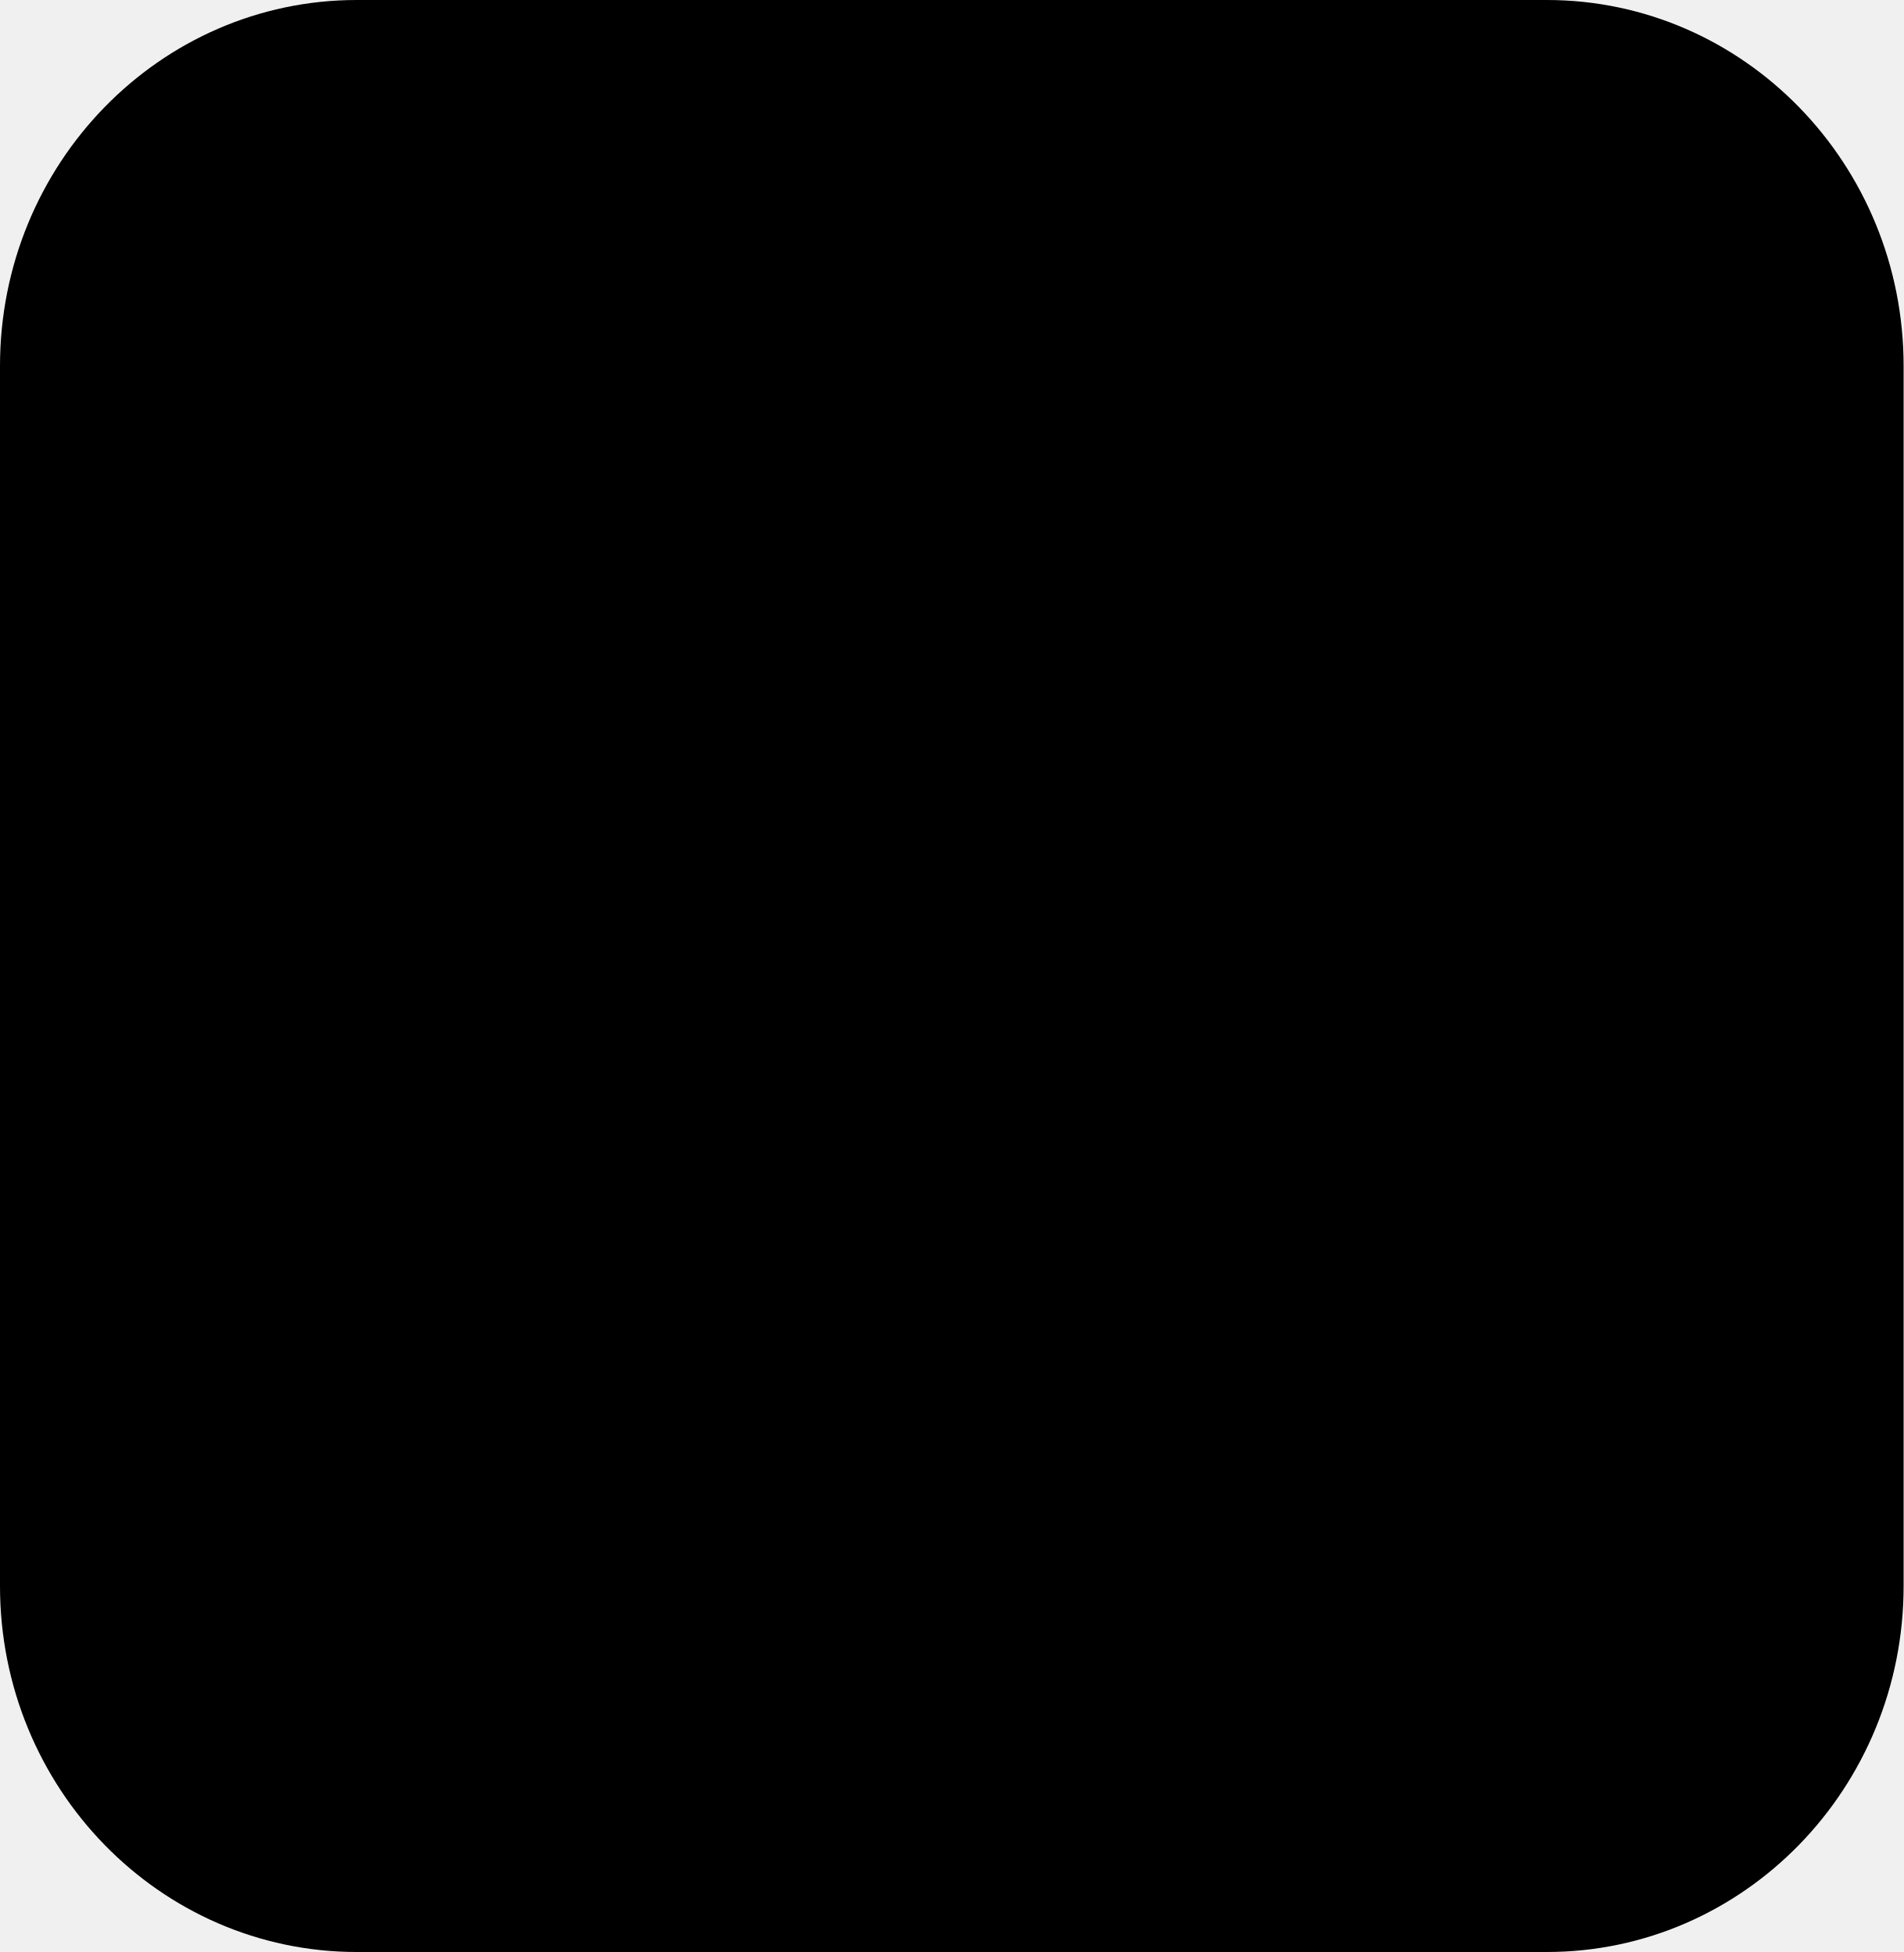
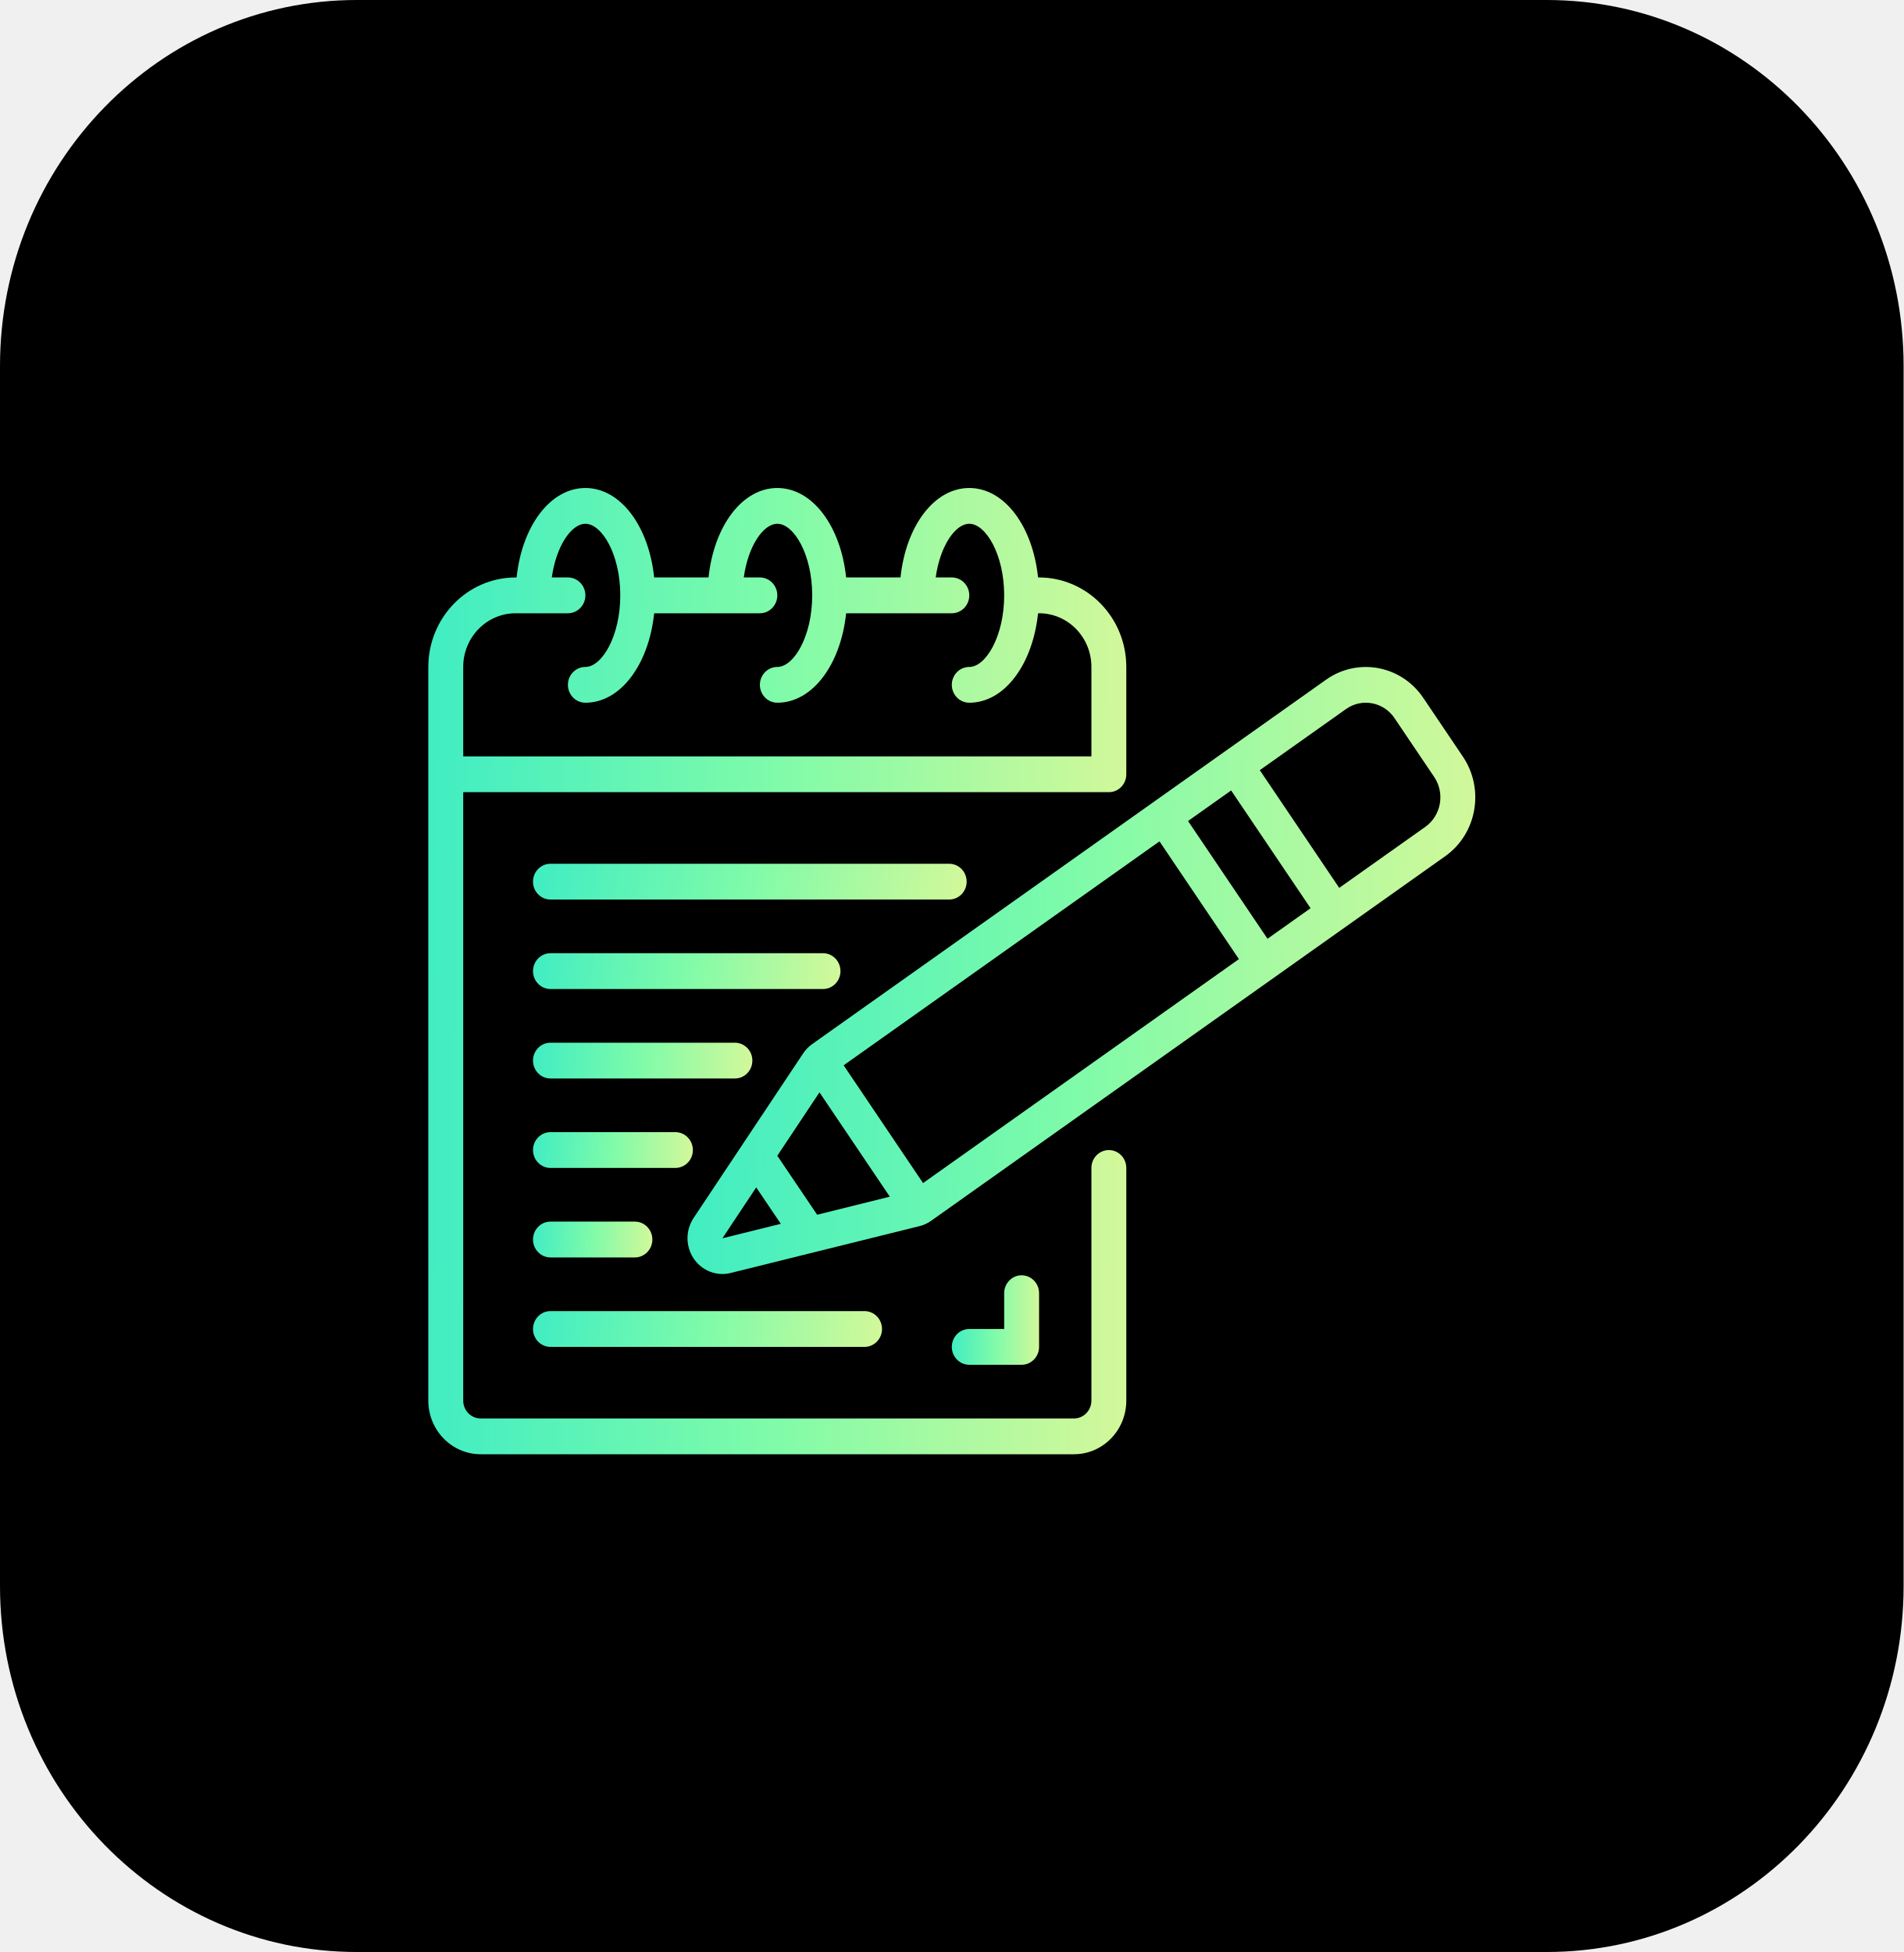
<svg xmlns="http://www.w3.org/2000/svg" width="39" height="40" viewBox="0 0 39 40" fill="none">
  <path d="M31.688 40H7.312C3.274 40 0 36.643 0 32.5V7.5C0 3.358 3.274 0 7.312 0H31.688C35.726 0 39 3.358 39 7.5V32.5C39 36.643 35.726 40 31.688 40Z" fill="#000000" />
  <g clipPath="url(#clip0_1485_50144)">
    <path d="M11.277 27.6H17.712C17.91 27.6 18.07 27.436 18.07 27.233C18.07 27.031 17.91 26.867 17.712 26.867H11.277C11.08 26.867 10.92 27.031 10.92 27.233C10.92 27.436 11.08 27.6 11.277 27.6Z" fill="url(#paint0_linear_1485_50144)" />
    <path d="M29.608 17.546C30.258 17.085 30.42 16.172 29.971 15.505L29.158 14.299C28.708 13.634 27.819 13.468 27.169 13.927L16.637 21.397C16.565 21.448 16.503 21.512 16.454 21.587L14.209 24.96C14.043 25.211 14.044 25.541 14.212 25.79C14.38 26.04 14.681 26.157 14.968 26.086L18.84 25.125C18.925 25.104 19.006 25.067 19.078 25.015L29.608 17.546ZM18.911 24.243L17.284 21.83L23.755 17.241L25.382 19.654L18.911 24.243ZM24.34 16.824L25.223 16.198L26.85 18.611L25.968 19.237L24.34 16.824ZM27.576 14.53C27.9 14.3 28.346 14.383 28.57 14.716L29.383 15.922C29.607 16.256 29.526 16.712 29.202 16.943L27.437 18.194L25.81 15.782L27.576 14.53ZM16.789 22.384L18.23 24.522L16.741 24.892L15.925 23.683L16.789 22.384ZM14.8 25.375L15.493 24.332L15.997 25.078L14.8 25.375Z" fill="url(#paint1_linear_1485_50144)" />
    <path d="M11.277 18.433H19.446C19.644 18.433 19.804 18.269 19.804 18.067C19.804 17.864 19.644 17.7 19.446 17.7H11.277C11.08 17.7 10.92 17.864 10.92 18.067C10.92 18.269 11.08 18.433 11.277 18.433Z" fill="url(#paint2_linear_1485_50144)" />
    <path d="M11.277 20.267H16.862C17.059 20.267 17.219 20.102 17.219 19.9C17.219 19.698 17.059 19.533 16.862 19.533H11.277C11.08 19.533 10.92 19.698 10.92 19.9C10.92 20.102 11.08 20.267 11.277 20.267Z" fill="url(#paint3_linear_1485_50144)" />
    <path d="M11.277 22.1H15.056C15.254 22.1 15.414 21.936 15.414 21.733C15.414 21.531 15.254 21.367 15.056 21.367H11.277C11.08 21.367 10.92 21.531 10.92 21.733C10.92 21.936 11.08 22.1 11.277 22.1Z" fill="url(#paint4_linear_1485_50144)" />
    <path d="M11.277 23.933H13.837C14.035 23.933 14.195 23.769 14.195 23.567C14.195 23.364 14.035 23.2 13.837 23.2H11.277C11.08 23.2 10.92 23.364 10.92 23.567C10.92 23.769 11.08 23.933 11.277 23.933Z" fill="url(#paint5_linear_1485_50144)" />
    <path d="M11.277 25.767H13.008C13.205 25.767 13.365 25.602 13.365 25.4C13.365 25.198 13.205 25.033 13.008 25.033H11.277C11.08 25.033 10.92 25.198 10.92 25.4C10.92 25.602 11.08 25.767 11.277 25.767Z" fill="url(#paint6_linear_1485_50144)" />
    <path d="M9.848 29.8H22.003C22.595 29.8 23.075 29.308 23.075 28.7V23.933C23.075 23.731 22.915 23.567 22.718 23.567C22.52 23.567 22.36 23.731 22.36 23.933V28.7C22.36 28.902 22.2 29.067 22.003 29.067H9.848C9.65 29.067 9.49 28.902 9.49 28.7V16.233H22.718C22.915 16.233 23.075 16.069 23.075 15.867V13.667C23.074 12.655 22.275 11.835 21.288 11.833H21.267C21.157 10.781 20.578 10 19.858 10C19.137 10 18.559 10.781 18.449 11.833H17.335C17.224 10.781 16.646 10 15.925 10C15.205 10 14.627 10.781 14.516 11.833H13.402C13.292 10.781 12.713 10 11.993 10C11.273 10 10.694 10.781 10.584 11.833H10.563C9.576 11.835 8.777 12.655 8.775 13.667V28.7C8.775 29.308 9.256 29.8 9.848 29.8ZM9.49 13.667C9.49 13.059 9.971 12.567 10.563 12.567H11.635C11.833 12.567 11.993 12.402 11.993 12.2C11.993 11.998 11.833 11.833 11.635 11.833H11.305C11.395 11.185 11.707 10.733 11.993 10.733C12.33 10.733 12.708 11.36 12.708 12.2C12.708 13.04 12.33 13.667 11.993 13.667C11.795 13.667 11.635 13.831 11.635 14.033C11.635 14.236 11.795 14.4 11.993 14.4C12.713 14.4 13.292 13.619 13.402 12.567H15.568C15.765 12.567 15.925 12.402 15.925 12.2C15.925 11.998 15.765 11.833 15.568 11.833H15.238C15.327 11.185 15.639 10.733 15.925 10.733C16.263 10.733 16.64 11.36 16.64 12.2C16.64 13.04 16.263 13.667 15.925 13.667C15.728 13.667 15.568 13.831 15.568 14.033C15.568 14.236 15.728 14.4 15.925 14.4C16.646 14.4 17.224 13.619 17.335 12.567H19.5C19.698 12.567 19.858 12.402 19.858 12.2C19.858 11.998 19.698 11.833 19.5 11.833H19.17C19.26 11.185 19.572 10.733 19.858 10.733C20.195 10.733 20.573 11.36 20.573 12.2C20.573 13.04 20.195 13.667 19.858 13.667C19.66 13.667 19.5 13.831 19.5 14.033C19.5 14.236 19.66 14.4 19.858 14.4C20.578 14.4 21.157 13.619 21.267 12.567H21.288C21.88 12.567 22.36 13.059 22.36 13.667V15.5H9.49V13.667Z" fill="url(#paint7_linear_1485_50144)" />
    <path d="M20.573 26.5V27.233H19.858C19.66 27.233 19.5 27.398 19.5 27.6C19.5 27.802 19.66 27.967 19.858 27.967H20.93C21.127 27.967 21.288 27.802 21.288 27.6V26.5C21.288 26.297 21.127 26.133 20.93 26.133C20.733 26.133 20.573 26.297 20.573 26.5Z" fill="url(#paint8_linear_1485_50144)" />
  </g>
  <defs>
    <linearGradient id="paint0_linear_1485_50144" x1="10.92" y1="26.867" x2="18.052" y2="27.743" gradientUnits="userSpaceOnUse">
-       <stop stopColor="#40EDC3" />
-       <stop offset="0.496" stopColor="#7FFBA9" />
-       <stop offset="1" stopColor="#D3F89A" />
+       <stop stop-color="#40EDC3" />
+       <stop offset="0.496" stop-color="#7FFBA9" />
+       <stop offset="1" stop-color="#D3F89A" />
    </linearGradient>
    <linearGradient id="paint1_linear_1485_50144" x1="14.085" y1="13.667" x2="30.424" y2="13.935" gradientUnits="userSpaceOnUse">
-       <stop stopColor="#40EDC3" />
-       <stop offset="0.496" stopColor="#7FFBA9" />
-       <stop offset="1" stopColor="#D3F89A" />
+       <stop stop-color="#40EDC3" />
+       <stop offset="0.496" stop-color="#7FFBA9" />
+       <stop offset="1" stop-color="#D3F89A" />
    </linearGradient>
    <linearGradient id="paint2_linear_1485_50144" x1="10.92" y1="17.7" x2="19.711" y2="19.043" gradientUnits="userSpaceOnUse">
-       <stop stopColor="#40EDC3" />
-       <stop offset="0.496" stopColor="#7FFBA9" />
-       <stop offset="1" stopColor="#D3F89A" />
+       <stop stop-color="#40EDC3" />
+       <stop offset="0.496" stop-color="#7FFBA9" />
+       <stop offset="1" stop-color="#D3F89A" />
    </linearGradient>
    <linearGradient id="paint3_linear_1485_50144" x1="10.92" y1="19.533" x2="17.224" y2="20.216" gradientUnits="userSpaceOnUse">
-       <stop stopColor="#40EDC3" />
-       <stop offset="0.496" stopColor="#7FFBA9" />
-       <stop offset="1" stopColor="#D3F89A" />
+       <stop stop-color="#40EDC3" />
+       <stop offset="0.496" stop-color="#7FFBA9" />
+       <stop offset="1" stop-color="#D3F89A" />
    </linearGradient>
    <linearGradient id="paint4_linear_1485_50144" x1="10.92" y1="21.367" x2="15.443" y2="21.716" gradientUnits="userSpaceOnUse">
-       <stop stopColor="#40EDC3" />
-       <stop offset="0.496" stopColor="#7FFBA9" />
-       <stop offset="1" stopColor="#D3F89A" />
+       <stop stop-color="#40EDC3" />
+       <stop offset="0.496" stop-color="#7FFBA9" />
+       <stop offset="1" stop-color="#D3F89A" />
    </linearGradient>
    <linearGradient id="paint5_linear_1485_50144" x1="10.92" y1="23.2" x2="14.225" y2="23.386" gradientUnits="userSpaceOnUse">
-       <stop stopColor="#40EDC3" />
-       <stop offset="0.496" stopColor="#7FFBA9" />
-       <stop offset="1" stopColor="#D3F89A" />
+       <stop stop-color="#40EDC3" />
+       <stop offset="0.496" stop-color="#7FFBA9" />
+       <stop offset="1" stop-color="#D3F89A" />
    </linearGradient>
    <linearGradient id="paint6_linear_1485_50144" x1="10.92" y1="25.033" x2="13.392" y2="25.137" gradientUnits="userSpaceOnUse">
-       <stop stopColor="#40EDC3" />
-       <stop offset="0.496" stopColor="#7FFBA9" />
-       <stop offset="1" stopColor="#D3F89A" />
+       <stop stop-color="#40EDC3" />
+       <stop offset="0.496" stop-color="#7FFBA9" />
+       <stop offset="1" stop-color="#D3F89A" />
    </linearGradient>
    <linearGradient id="paint7_linear_1485_50144" x1="8.775" y1="10" x2="23.255" y2="10.132" gradientUnits="userSpaceOnUse">
-       <stop stopColor="#40EDC3" />
-       <stop offset="0.496" stopColor="#7FFBA9" />
-       <stop offset="1" stopColor="#D3F89A" />
+       <stop stop-color="#40EDC3" />
+       <stop offset="0.496" stop-color="#7FFBA9" />
+       <stop offset="1" stop-color="#D3F89A" />
    </linearGradient>
    <linearGradient id="paint8_linear_1485_50144" x1="19.5" y1="26.133" x2="21.31" y2="26.156" gradientUnits="userSpaceOnUse">
-       <stop stopColor="#40EDC3" />
-       <stop offset="0.496" stopColor="#7FFBA9" />
-       <stop offset="1" stopColor="#D3F89A" />
+       <stop stop-color="#40EDC3" />
+       <stop offset="0.496" stop-color="#7FFBA9" />
+       <stop offset="1" stop-color="#D3F89A" />
    </linearGradient>
    <clipPath id="clip0_1485_50144">
      <rect width="21.45" height="19.8" fill="white" transform="translate(8.77539 10)" />
    </clipPath>
  </defs>
</svg>
